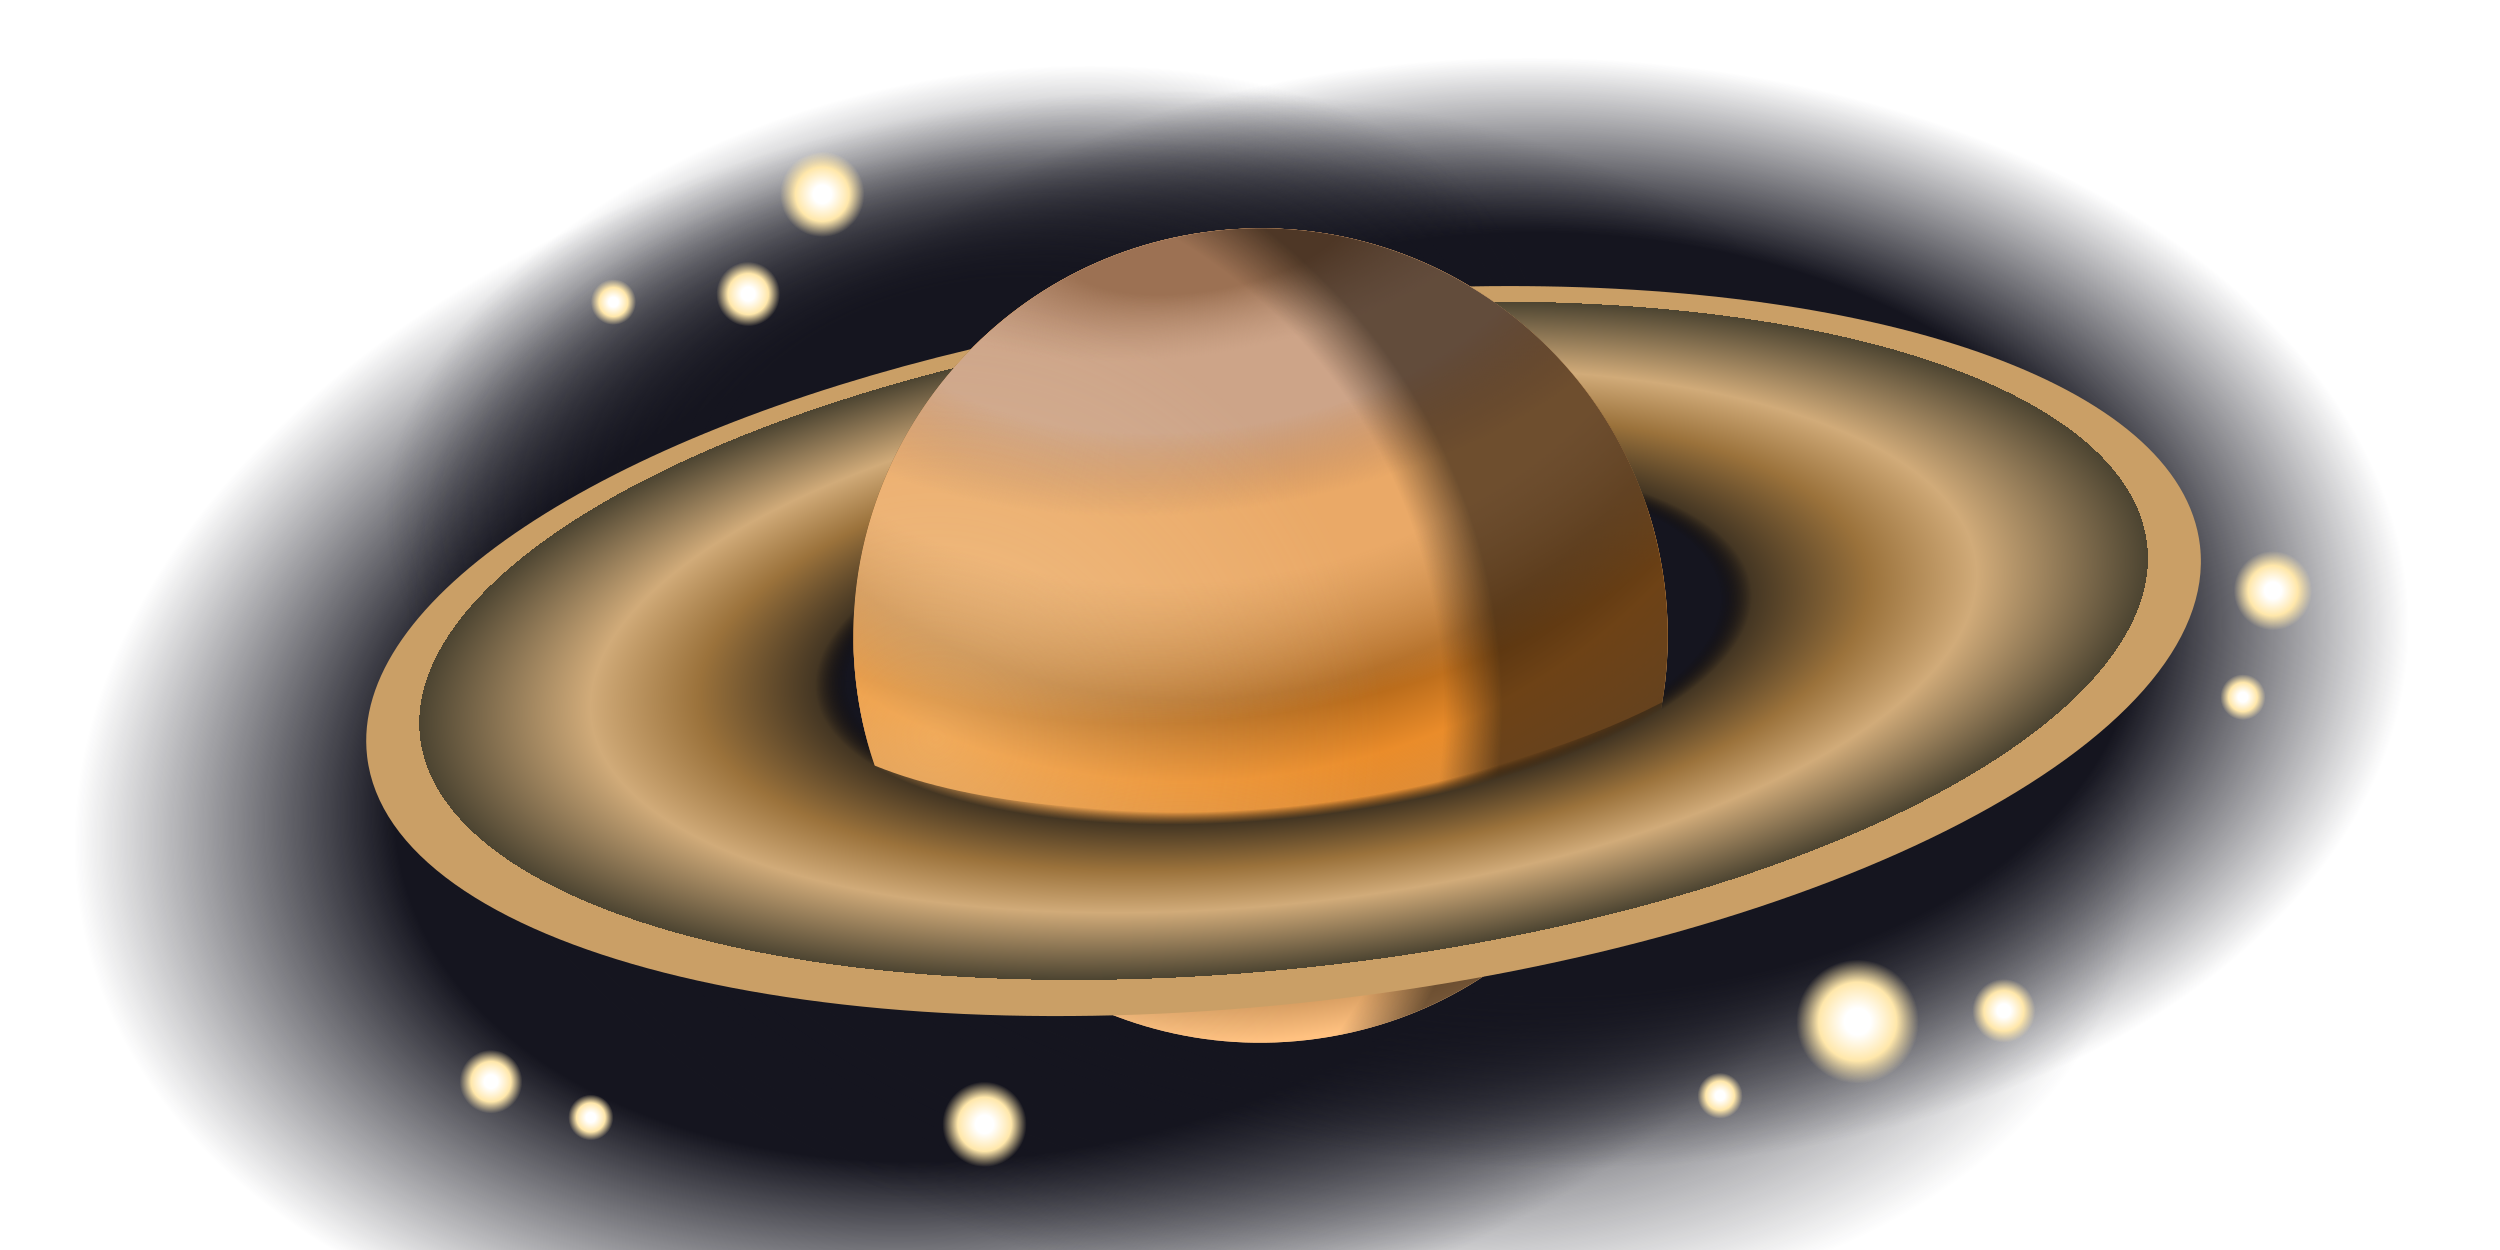
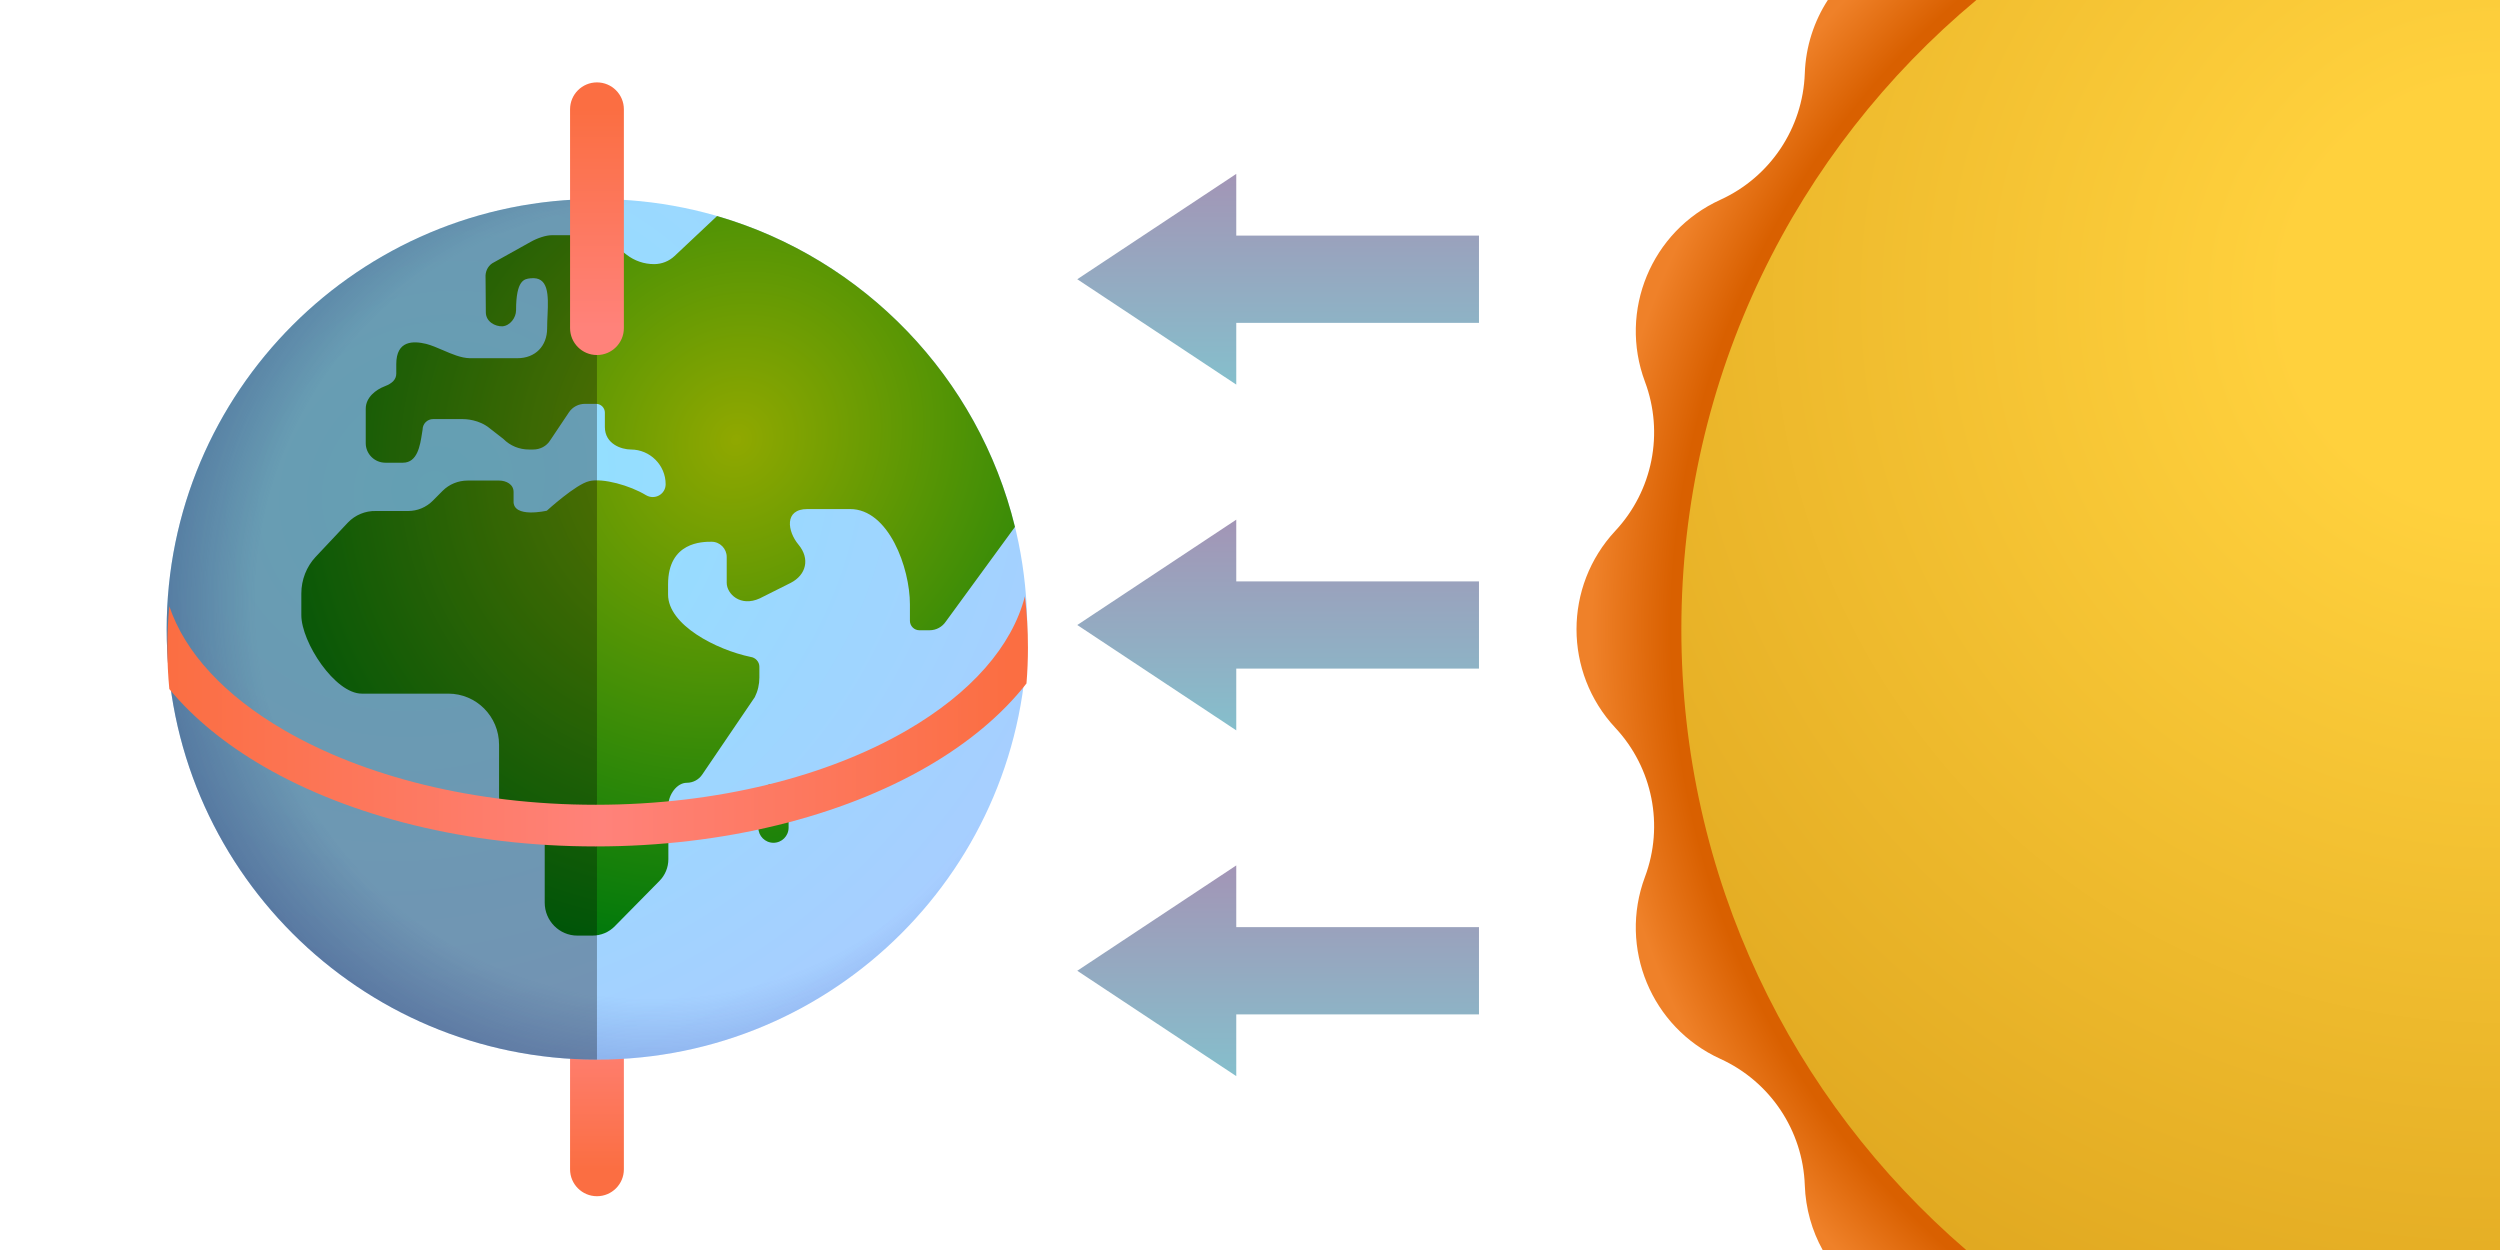
<svg xmlns="http://www.w3.org/2000/svg" viewBox="0 0 240 120" fill="none">
-   <path fill-rule="evenodd" clip-rule="evenodd" d="M231.507 120L19.588 120C-27.163 36.151 35.777 0.814 127.443 2.246C220.76 -1.846 250.16 49.91 231.507 120Z" fill="url(#paint0_radial_1372_901)" />
-   <path fill-rule="evenodd" clip-rule="evenodd" d="M231.507 120L19.588 120C-27.163 36.151 35.777 0.814 127.443 2.246C220.76 -1.846 250.16 49.91 231.507 120Z" fill="url(#paint1_radial_1372_901)" />
-   <path fill-rule="evenodd" clip-rule="evenodd" d="M231.507 120L19.588 120C-27.163 36.151 35.777 0.814 127.443 2.246C220.76 -1.846 250.16 49.91 231.507 120Z" fill="url(#paint2_radial_1372_901)" />
-   <path fill-rule="evenodd" clip-rule="evenodd" d="M231.507 120L19.588 120C-27.163 36.151 35.777 0.814 127.443 2.246C220.76 -1.846 250.16 49.91 231.507 120Z" fill="url(#paint3_radial_1372_901)" />
-   <path d="M82.992 18.655C82.992 20.918 81.178 22.752 78.942 22.752C76.705 22.752 74.891 20.918 74.891 18.655C74.891 16.392 76.705 14.558 78.942 14.558C81.178 14.558 82.992 16.392 82.992 18.655Z" fill="url(#paint4_radial_1372_901)" />
-   <path d="M184.21 98.077C184.21 101.363 181.576 104.028 178.327 104.028C175.078 104.028 172.444 101.363 172.444 98.077C172.444 94.79 175.078 92.126 178.327 92.126C181.576 92.126 184.21 94.79 184.21 98.077Z" fill="url(#paint5_radial_1372_901)" />
-   <path d="M98.564 107.936C98.564 110.199 96.75 112.033 94.513 112.033C92.276 112.033 90.463 110.199 90.463 107.936C90.463 105.674 92.276 103.839 94.513 103.839C96.75 103.839 98.564 105.674 98.564 107.936Z" fill="url(#paint6_radial_1372_901)" />
-   <path d="M167.302 105.186C167.302 106.398 166.33 107.381 165.131 107.381C163.932 107.381 162.96 106.398 162.96 105.186C162.96 103.973 163.932 102.99 165.131 102.99C166.33 102.99 167.302 103.973 167.302 105.186Z" fill="url(#paint7_radial_1372_901)" />
-   <path d="M58.89 107.277C58.89 108.49 57.918 109.473 56.719 109.473C55.52 109.473 54.548 108.49 54.548 107.277C54.548 106.064 55.52 105.081 56.719 105.081C57.918 105.081 58.89 106.064 58.89 107.277Z" fill="url(#paint8_radial_1372_901)" />
-   <path d="M50.153 103.839C50.153 105.524 48.802 106.89 47.136 106.89C45.47 106.89 44.12 105.524 44.12 103.839C44.12 102.154 45.47 100.788 47.136 100.788C48.802 100.788 50.153 102.154 50.153 103.839Z" fill="url(#paint9_radial_1372_901)" />
-   <path d="M217.491 66.924C217.491 68.136 216.519 69.12 215.32 69.12C214.122 69.12 213.15 68.136 213.15 66.924C213.15 65.711 214.122 64.728 215.32 64.728C216.519 64.728 217.491 65.711 217.491 66.924Z" fill="url(#paint10_radial_1372_901)" />
-   <path d="M221.961 56.701C221.961 58.8 220.279 60.502 218.203 60.502C216.128 60.502 214.446 58.8 214.446 56.701C214.446 54.602 216.128 52.9 218.203 52.9C220.279 52.9 221.961 54.602 221.961 56.701Z" fill="url(#paint11_radial_1372_901)" />
-   <path d="M61.061 28.998C61.061 30.21 60.089 31.194 58.89 31.194C57.691 31.194 56.719 30.21 56.719 28.998C56.719 27.785 57.691 26.802 58.89 26.802C60.089 26.802 61.061 27.785 61.061 28.998Z" fill="url(#paint12_radial_1372_901)" />
-   <path d="M74.891 28.23C74.891 29.942 73.52 31.329 71.828 31.329C70.137 31.329 68.765 29.942 68.765 28.23C68.765 26.519 70.137 25.132 71.828 25.132C73.52 25.132 74.891 26.519 74.891 28.23Z" fill="url(#paint13_radial_1372_901)" />
-   <path d="M195.396 97.039C195.396 98.727 194.043 100.095 192.374 100.095C190.705 100.095 189.352 98.727 189.352 97.039C189.352 95.351 190.705 93.982 192.374 93.982C194.043 93.982 195.396 95.351 195.396 97.039Z" fill="url(#paint14_radial_1372_901)" />
-   <path d="M159.72 55.599C162.708 76.978 147.799 96.732 126.42 99.72C105.041 102.708 85.288 87.8 82.299 66.421C79.311 45.041 94.22 25.288 115.599 22.3C136.978 19.311 156.731 34.22 159.72 55.599Z" fill="url(#paint15_radial_1372_901)" />
-   <path d="M159.72 55.599C162.708 76.978 147.799 96.732 126.42 99.72C105.041 102.708 85.288 87.8 82.299 66.421C79.311 45.041 94.22 25.288 115.599 22.3C136.978 19.311 156.731 34.22 159.72 55.599Z" fill="url(#paint16_radial_1372_901)" />
-   <path d="M159.72 55.599C162.708 76.978 147.799 96.732 126.42 99.72C105.041 102.708 85.288 87.8 82.299 66.421C79.311 45.041 94.22 25.288 115.599 22.3C136.978 19.311 156.731 34.22 159.72 55.599Z" fill="url(#paint17_radial_1372_901)" />
-   <path d="M159.72 55.599C162.708 76.978 147.799 96.732 126.42 99.72C105.041 102.708 85.288 87.8 82.299 66.421C79.311 45.041 94.22 25.288 115.599 22.3C136.978 19.311 156.731 34.22 159.72 55.599Z" fill="url(#paint18_radial_1372_901)" />
-   <path d="M159.72 55.599C162.708 76.978 147.799 96.732 126.42 99.72C105.041 102.708 85.288 87.8 82.299 66.421C79.311 45.041 94.22 25.288 115.599 22.3C136.978 19.311 156.731 34.22 159.72 55.599Z" fill="url(#paint19_radial_1372_901)" />
-   <path d="M159.72 55.599C162.708 76.978 147.799 96.732 126.42 99.72C105.041 102.708 85.288 87.8 82.299 66.421C79.311 45.041 94.22 25.288 115.599 22.3C136.978 19.311 156.731 34.22 159.72 55.599Z" fill="url(#paint20_radial_1372_901)" />
-   <path d="M159.72 55.599C162.708 76.978 147.799 96.732 126.42 99.72C105.041 102.708 85.288 87.8 82.299 66.421C79.311 45.041 94.22 25.288 115.599 22.3C136.978 19.311 156.731 34.22 159.72 55.599Z" fill="url(#paint21_radial_1372_901)" />
-   <path d="M159.72 55.599C162.708 76.978 147.799 96.732 126.42 99.72C105.041 102.708 85.288 87.8 82.299 66.421C79.311 45.041 94.22 25.288 115.599 22.3C136.978 19.311 156.731 34.22 159.72 55.599Z" fill="url(#paint22_radial_1372_901)" />
-   <path fill-rule="evenodd" clip-rule="evenodd" d="M125.381 76.913C108.609 78.84 93.427 77.349 83.963 73.494C83.204 71.232 82.641 68.869 82.299 66.421C80.545 53.87 84.959 41.88 93.228 33.512C57.983 41.884 33.515 57.584 35.242 72.614C37.371 91.138 78.486 101.628 127.076 96.043C175.665 90.459 213.328 70.916 211.2 52.392C209.398 36.716 179.674 26.793 141.128 27.498C150.893 33.368 158.02 43.437 159.72 55.599C160.283 59.63 160.21 63.602 159.578 67.415C151.051 71.835 138.979 75.35 125.381 76.913Z" fill="url(#paint23_radial_1372_901)" />
+   <path fill-rule="evenodd" clip-rule="evenodd" d="M57.309 93.163C58.735 93.163 59.892 94.32 59.892 95.746L59.892 112.254C59.892 113.681 58.735 114.837 57.309 114.837C55.882 114.837 54.726 113.681 54.726 112.254L54.726 95.746C54.726 94.32 55.882 93.163 57.309 93.163Z" fill="url(#paint0_linear_128_15511)" />
+   <path d="M57.308 101.723C80.122 101.723 98.617 83.229 98.617 60.415C98.617 37.601 80.122 19.106 57.308 19.106C34.494 19.106 16 37.601 16 60.415C16 83.229 34.494 101.723 57.308 101.723Z" fill="url(#paint1_radial_128_15511)" />
+   <path d="M57.308 101.723C80.122 101.723 98.617 83.229 98.617 60.415C98.617 37.601 80.122 19.106 57.308 19.106C34.494 19.106 16 37.601 16 60.415C16 83.229 34.494 101.723 57.308 101.723Z" fill="url(#paint2_radial_128_15511)" />
+   <path d="M64.76 24.576L68.838 20.74C82.94 24.832 93.933 36.239 97.436 50.582L90.807 59.657C90.459 60.183 89.879 60.504 89.24 60.504H88.253C87.76 60.504 87.353 60.095 87.353 59.598V58.02C87.353 54.514 85.318 48.869 81.607 48.869H77.504C75.257 48.869 75.591 51.012 76.651 52.28C77.787 53.639 77.394 55.193 75.913 55.953L72.94 57.444C71.073 58.297 69.765 57.005 69.765 55.953V53.469C69.765 52.68 69.126 52.008 68.314 52.008L68.297 52.008C67.455 52.007 64.134 52.007 64.134 56.099V57.075C64.134 60.002 68.767 62.377 72.058 63.064C72.522 63.122 72.9 63.531 72.9 63.999V65.051C72.9 65.694 72.754 66.337 72.464 66.921L67.408 74.365C67.076 74.855 66.523 75.147 65.932 75.147C64.974 75.147 64.192 76.291 64.163 77.255V82.49C64.163 83.265 63.858 84.009 63.314 84.561L59.055 88.883C58.475 89.497 57.691 89.818 56.849 89.818H55.427C53.686 89.818 52.293 88.386 52.293 86.662V80.499C52.293 78.863 51.451 78.454 50.842 78.454H49.826C48.781 78.454 47.91 77.577 47.91 76.525V71.499C47.91 68.781 45.733 66.589 43.034 66.589H34.733C32.15 66.589 28.928 61.651 28.928 59.05V56.975C28.928 55.66 29.422 54.404 30.293 53.469L33.398 50.167C34.095 49.436 35.081 49.027 36.097 49.056H39.174C40.074 49.056 40.915 48.706 41.554 48.063L42.483 47.128C43.121 46.485 43.992 46.134 44.892 46.134H47.91C48.578 46.134 49.332 46.485 49.303 47.274V48.092C49.216 49.787 52.496 49.027 52.496 49.027C52.496 49.027 55.282 46.485 56.559 46.193C57.865 45.871 60.477 46.602 62.016 47.537C62.857 48.033 63.902 47.449 63.902 46.485C63.902 44.644 62.393 43.153 60.564 43.153C59.664 43.153 58.068 42.622 58.068 40.996V39.617C58.068 39.15 57.691 38.77 57.227 38.77H56.153C55.543 38.77 54.963 39.062 54.615 39.588L52.815 42.277C52.467 42.832 51.857 43.153 51.19 43.153H50.783C49.855 43.153 48.984 42.803 48.316 42.131L47.039 41.137C45.995 40.26 44.659 40.231 44.398 40.231H41.583C41.002 40.231 40.567 40.699 40.567 41.254C40.548 41.365 40.53 41.484 40.51 41.61C40.332 42.764 40.077 44.42 38.681 44.42H36.997C35.952 44.42 35.111 43.572 35.111 42.549V39.238C35.111 38.156 36.069 37.412 36.945 37.078C37.662 36.804 38.042 36.422 38.042 35.867V34.961C38.042 32.653 39.696 32.721 40.915 33.013C41.434 33.15 41.974 33.383 42.521 33.618C43.382 33.99 44.26 34.369 45.095 34.387H49.681C51.393 34.387 52.525 33.218 52.525 31.523C52.525 31.1 52.545 30.659 52.566 30.224C52.656 28.285 52.666 26.532 50.937 26.716L50.911 26.719C50.343 26.779 49.542 26.863 49.542 29.782C49.542 30.512 48.962 31.268 48.236 31.326C47.54 31.355 46.64 30.884 46.64 29.978C46.626 29.071 46.626 28.587 46.626 28.129C46.626 27.671 46.626 27.24 46.611 26.438C46.64 25.912 46.93 25.416 47.424 25.182L50.937 23.224C51.605 22.843 52.437 22.581 52.959 22.581H56.674C57.545 22.581 58.446 22.99 59.055 23.604L60.158 24.456C60.912 25.04 61.839 25.356 62.793 25.356C63.524 25.356 64.228 25.077 64.76 24.576Z" fill="url(#paint3_radial_128_15511)" />
+   <path d="M74.253 75.259C73.451 75.259 72.8 75.909 72.8 76.711V79.454C72.8 80.257 73.451 80.907 74.253 80.907C75.055 80.907 75.705 80.257 75.705 79.454V76.711C75.705 75.909 75.055 75.259 74.253 75.259Z" fill="url(#paint4_radial_128_15511)" />
+   <path d="M57.309 101.723C34.495 101.723 16 83.229 16 60.415C16 37.601 34.495 19.106 57.309 19.106V101.723Z" fill="black" fill-opacity="0.3" />
+   <path fill-rule="evenodd" clip-rule="evenodd" d="M16.255 66.147C18.599 68.984 21.71 71.493 25.332 73.591C33.583 78.368 44.848 81.258 57.182 81.258C69.517 81.258 80.782 78.368 89.032 73.591C92.882 71.362 96.154 68.668 98.542 65.61C98.635 64.477 98.683 63.33 98.683 62.173C98.683 60.505 98.584 58.861 98.392 57.245C97.161 62.027 93.23 66.538 87.028 70.129C79.489 74.495 68.941 77.258 57.182 77.258C45.423 77.258 34.876 74.495 27.337 70.129C21.548 66.778 17.738 62.624 16.255 58.197C16.13 59.506 16.066 60.832 16.066 62.173C16.066 63.514 16.13 64.839 16.255 66.147Z" fill="url(#paint5_linear_128_15511)" />
+   <path d="M174.975 120C173.951 118.147 173.339 116.034 173.26 113.783C173.078 108.529 169.938 103.83 165.154 101.651C158.527 98.632 155.366 91.001 157.917 84.181C159.76 79.256 158.657 73.714 155.071 69.87C150.103 64.545 150.103 56.285 155.071 50.96C158.657 47.116 159.76 41.573 157.917 36.648C155.366 29.829 158.527 22.197 165.154 19.179C169.938 17 173.078 12.3 173.26 7.046C173.351 4.452 174.15 2.041 175.472 0H240V120H174.975Z" fill="url(#paint6_radial_128_15511)" />
+   <path d="M188.754 120H240V0H189.733C172.426 14.416 161.41 36.129 161.41 60.414C161.41 84.239 172.011 105.587 188.754 120Z" fill="url(#paint7_radial_128_15511)" />
+   <path fill-rule="evenodd" clip-rule="evenodd" d="M57.309 7.909C58.735 7.909 59.892 9.066 59.892 10.492L59.892 31.5C59.892 32.927 58.735 34.083 57.309 34.083C55.882 34.083 54.726 32.927 54.726 31.5L54.726 10.492C54.726 9.066 55.882 7.909 57.309 7.909Z" fill="url(#paint8_linear_128_15511)" />
+   <path fill-rule="evenodd" clip-rule="evenodd" d="M118.681 16.693L103.418 26.807L118.681 36.921V30.994H141.982V22.62H118.681V16.693Z" fill="url(#paint9_linear_128_15511)" />
+   <path fill-rule="evenodd" clip-rule="evenodd" d="M118.681 49.887L103.418 60.001L118.681 70.115V64.187H141.982V55.814H118.681V49.887Z" fill="url(#paint10_linear_128_15511)" />
+   <path fill-rule="evenodd" clip-rule="evenodd" d="M118.681 83.08L103.418 93.194L118.681 103.308V97.381H141.982V89.007H118.681V83.08Z" fill="url(#paint11_linear_128_15511)" />
  <defs>
-     <radialGradient id="paint0_radial_1372_901" cx="0" cy="0" r="1" gradientUnits="userSpaceOnUse" gradientTransform="translate(98.2721 70.4306) rotate(168.714) scale(96.3859 62.6861)">
-       <stop offset="0.635" stop-color="#15151F" />
-       <stop offset="0.958" stop-color="#15151F" stop-opacity="0" />
+     <linearGradient id="paint0_linear_128_15511" x1="59.442" y1="112.254" x2="59.442" y2="98.043" gradientUnits="userSpaceOnUse">
+       <stop stop-color="#FB6E42" />
+       <stop offset="1" stop-color="#FF827A" />
+     </linearGradient>
+     <radialGradient id="paint1_radial_128_15511" cx="0" cy="0" r="1" gradientUnits="userSpaceOnUse" gradientTransform="translate(41.5659 46.6906) rotate(60.2551) scale(61.2512 69.4171)">
+       <stop stop-color="#8EE4FF" />
+       <stop offset="1" stop-color="#A7CEFF" />
    </radialGradient>
-     <radialGradient id="paint1_radial_1372_901" cx="0" cy="0" r="1" gradientUnits="userSpaceOnUse" gradientTransform="translate(122.265 70.0176) rotate(-166.152) scale(88.005 57.054)">
-       <stop offset="0.444" stop-color="#15151F" />
-       <stop offset="0.958" stop-color="#15151F" stop-opacity="0" />
+     <radialGradient id="paint2_radial_128_15511" cx="0" cy="0" r="1" gradientUnits="userSpaceOnUse" gradientTransform="translate(62.631 57.7412) rotate(134.556) scale(55.2002 55.2002)">
+       <stop offset="0.69" stop-color="#2940A5" stop-opacity="0" />
+       <stop offset="1" stop-color="#2940A5" stop-opacity="0.53" />
    </radialGradient>
-     <radialGradient id="paint2_radial_1372_901" cx="0" cy="0" r="1" gradientUnits="userSpaceOnUse" gradientTransform="translate(148.627 58.9623) rotate(-178.28) scale(85.7514 55.5014)">
-       <stop offset="0.656" stop-color="#15151F" />
-       <stop offset="0.958" stop-color="#15151F" stop-opacity="0" />
+     <radialGradient id="paint3_radial_128_15511" cx="0" cy="0" r="1" gradientUnits="userSpaceOnUse" gradientTransform="translate(70.6945 42.2249) rotate(129.074) scale(50.5351 46.6255)">
+       <stop stop-color="#90A800" />
+       <stop offset="1" stop-color="#00790C" />
    </radialGradient>
-     <radialGradient id="paint3_radial_1372_901" cx="0" cy="0" r="1" gradientUnits="userSpaceOnUse" gradientTransform="translate(92.7776 41.9331) rotate(167.875) scale(58.9882 36.0649)">
-       <stop offset="0.406" stop-color="#15151F" />
-       <stop offset="0.958" stop-color="#15151F" stop-opacity="0" />
+     <radialGradient id="paint4_radial_128_15511" cx="0" cy="0" r="1" gradientUnits="userSpaceOnUse" gradientTransform="translate(70.6945 42.2249) rotate(129.074) scale(50.5351 46.6255)">
+       <stop stop-color="#90A800" />
+       <stop offset="1" stop-color="#00790C" />
    </radialGradient>
-     <radialGradient id="paint4_radial_1372_901" cx="0" cy="0" r="1" gradientUnits="userSpaceOnUse" gradientTransform="translate(78.9416 18.6551) rotate(90) scale(4.09685 4.05029)">
-       <stop offset="0.214" stop-color="white" />
-       <stop offset="0.635" stop-color="#FFE7AA" />
-       <stop offset="1" stop-color="#FFE7AA" stop-opacity="0" />
+     <linearGradient id="paint5_linear_128_15511" x1="96.797" y1="61.855" x2="16.066" y2="61.855" gradientUnits="userSpaceOnUse">
+       <stop stop-color="#FB6E42" />
+       <stop offset="0.483" stop-color="#FF827A" />
+       <stop offset="1" stop-color="#FB6E42" />
+     </linearGradient>
+     <radialGradient id="paint6_radial_128_15511" cx="0" cy="0" r="1" gradientUnits="userSpaceOnUse" gradientTransform="translate(240 60.415) rotate(90) scale(86.9681 86.9681)">
+       <stop offset="0.913" stop-color="#D96000" />
+       <stop offset="1" stop-color="#EF8129" />
    </radialGradient>
-     <radialGradient id="paint5_radial_1372_901" cx="0" cy="0" r="1" gradientUnits="userSpaceOnUse" gradientTransform="translate(178.327 98.0769) rotate(90) scale(5.95067 5.88304)">
-       <stop offset="0.214" stop-color="white" />
-       <stop offset="0.635" stop-color="#FFE7AA" />
-       <stop offset="1" stop-color="#FFE7AA" stop-opacity="0" />
+     <radialGradient id="paint7_radial_128_15511" cx="0" cy="0" r="1" gradientUnits="userSpaceOnUse" gradientTransform="translate(240 28.2744) rotate(112.061) scale(119.478 119.478)">
+       <stop offset="0.172" stop-color="#FFD13D" />
+       <stop offset="1" stop-color="#DCA21C" />
+       <stop offset="1" stop-color="#D89A29" />
    </radialGradient>
-     <radialGradient id="paint6_radial_1372_901" cx="0" cy="0" r="1" gradientUnits="userSpaceOnUse" gradientTransform="translate(94.5134 107.936) rotate(90) scale(4.09685 4.05029)">
-       <stop offset="0.214" stop-color="white" />
-       <stop offset="0.635" stop-color="#FFE7AA" />
-       <stop offset="1" stop-color="#FFE7AA" stop-opacity="0" />
-     </radialGradient>
-     <radialGradient id="paint7_radial_1372_901" cx="0" cy="0" r="1" gradientUnits="userSpaceOnUse" gradientTransform="translate(165.131 105.186) rotate(90) scale(2.19574 2.17079)">
-       <stop offset="0.214" stop-color="white" />
-       <stop offset="0.635" stop-color="#FFE7AA" />
-       <stop offset="1" stop-color="#FFE7AA" stop-opacity="0" />
-     </radialGradient>
-     <radialGradient id="paint8_radial_1372_901" cx="0" cy="0" r="1" gradientUnits="userSpaceOnUse" gradientTransform="translate(56.7193 107.277) rotate(90) scale(2.19574 2.17079)">
-       <stop offset="0.214" stop-color="white" />
-       <stop offset="0.635" stop-color="#FFE7AA" />
-       <stop offset="1" stop-color="#FFE7AA" stop-opacity="0" />
-     </radialGradient>
-     <radialGradient id="paint9_radial_1372_901" cx="0" cy="0" r="1" gradientUnits="userSpaceOnUse" gradientTransform="translate(47.1363 103.839) rotate(90) scale(3.05104 3.01636)">
-       <stop offset="0.214" stop-color="white" />
-       <stop offset="0.635" stop-color="#FFE7AA" />
-       <stop offset="1" stop-color="#FFE7AA" stop-opacity="0" />
-     </radialGradient>
-     <radialGradient id="paint10_radial_1372_901" cx="0" cy="0" r="1" gradientUnits="userSpaceOnUse" gradientTransform="translate(215.32 66.9238) rotate(90) scale(2.19574 2.17079)">
-       <stop offset="0.214" stop-color="white" />
-       <stop offset="0.635" stop-color="#FFE7AA" />
-       <stop offset="1" stop-color="#FFE7AA" stop-opacity="0" />
-     </radialGradient>
-     <radialGradient id="paint11_radial_1372_901" cx="0" cy="0" r="1" gradientUnits="userSpaceOnUse" gradientTransform="translate(218.203 56.7012) rotate(90) scale(3.80115 3.75795)">
-       <stop offset="0.214" stop-color="white" />
-       <stop offset="0.635" stop-color="#FFE7AA" />
-       <stop offset="1" stop-color="#FFE7AA" stop-opacity="0" />
-     </radialGradient>
-     <radialGradient id="paint12_radial_1372_901" cx="0" cy="0" r="1" gradientUnits="userSpaceOnUse" gradientTransform="translate(58.8901 28.9979) rotate(90) scale(2.19574 2.17079)">
-       <stop offset="0.214" stop-color="white" />
-       <stop offset="0.635" stop-color="#FFE7AA" />
-       <stop offset="1" stop-color="#FFE7AA" stop-opacity="0" />
-     </radialGradient>
-     <radialGradient id="paint13_radial_1372_901" cx="0" cy="0" r="1" gradientUnits="userSpaceOnUse" gradientTransform="translate(71.8284 28.2304) rotate(90) scale(3.09821 3.063)">
-       <stop offset="0.214" stop-color="white" />
-       <stop offset="0.635" stop-color="#FFE7AA" />
-       <stop offset="1" stop-color="#FFE7AA" stop-opacity="0" />
-     </radialGradient>
-     <radialGradient id="paint14_radial_1372_901" cx="0" cy="0" r="1" gradientUnits="userSpaceOnUse" gradientTransform="translate(192.374 97.0388) rotate(90) scale(3.05667 3.02193)">
-       <stop offset="0.214" stop-color="white" />
-       <stop offset="0.635" stop-color="#FFE7AA" />
-       <stop offset="1" stop-color="#FFE7AA" stop-opacity="0" />
-     </radialGradient>
-     <radialGradient id="paint15_radial_1372_901" cx="0" cy="0" r="1" gradientUnits="userSpaceOnUse" gradientTransform="translate(115.599 22.2996) rotate(172.043) scale(85.5288 110.481)">
-       <stop offset="0.919" stop-color="#E8B785" />
-       <stop offset="1" stop-color="#FDBA73" stop-opacity="0" />
-     </radialGradient>
-     <radialGradient id="paint16_radial_1372_901" cx="0" cy="0" r="1" gradientUnits="userSpaceOnUse" gradientTransform="translate(115.599 22.2996) rotate(172.043) scale(73.4135 77.8017)">
-       <stop offset="0.919" stop-color="#B68048" />
-       <stop offset="1" stop-color="#FFC180" />
-     </radialGradient>
-     <radialGradient id="paint17_radial_1372_901" cx="0" cy="0" r="1" gradientUnits="userSpaceOnUse" gradientTransform="translate(115.599 22.2996) rotate(172.043) scale(76.0096 68.7308)">
-       <stop offset="0.652" stop-color="#A75F15" />
-       <stop offset="0.766" stop-color="#EA8C2A" />
-       <stop offset="1" stop-color="#FF9E37" stop-opacity="0" />
-     </radialGradient>
-     <radialGradient id="paint18_radial_1372_901" cx="0" cy="0" r="1" gradientUnits="userSpaceOnUse" gradientTransform="translate(115.599 22.2996) rotate(172.043) scale(65.0481 46.7308)">
-       <stop offset="0.714" stop-color="#EAA967" />
-       <stop offset="1" stop-color="#FFCF9B" stop-opacity="0" />
-     </radialGradient>
-     <radialGradient id="paint19_radial_1372_901" cx="0" cy="0" r="1" gradientUnits="userSpaceOnUse" gradientTransform="translate(115.599 22.2996) rotate(172.043) scale(47.1635 26.8269)">
-       <stop offset="0.706" stop-color="#CDA488" />
-       <stop offset="1" stop-color="#B07D5A" stop-opacity="0" />
-     </radialGradient>
-     <radialGradient id="paint20_radial_1372_901" cx="0" cy="0" r="1" gradientUnits="userSpaceOnUse" gradientTransform="translate(115.599 22.2996) rotate(170.634) scale(28.9669 11.6701)">
-       <stop offset="0.483" stop-color="#9C7153" />
-       <stop offset="1" stop-color="#B48B6F" stop-opacity="0" />
-     </radialGradient>
-     <radialGradient id="paint21_radial_1372_901" cx="0" cy="0" r="1" gradientUnits="userSpaceOnUse" gradientTransform="translate(89.7826 70.7722) rotate(38.5584) scale(42.9332)">
-       <stop stop-color="#FFF0CB" stop-opacity="0.3" />
-       <stop offset="1" stop-color="#FFF0CB" stop-opacity="0" />
-     </radialGradient>
-     <radialGradient id="paint22_radial_1372_901" cx="0" cy="0" r="1" gradientUnits="userSpaceOnUse" gradientTransform="translate(86.2908 68.2298) rotate(112.988) scale(72.8882)">
-       <stop offset="0.717" stop-color="#1A1108" stop-opacity="0" />
-       <stop offset="0.794" stop-color="#1A1108" stop-opacity="0.6" />
-     </radialGradient>
-     <radialGradient id="paint23_radial_1372_901" cx="0" cy="0" r="1" gradientUnits="userSpaceOnUse" gradientTransform="translate(123.221 61.5128) rotate(83.7012) scale(31.4107 83.5978)">
-       <stop offset="0.505" stop-color="#0D0700" stop-opacity="0" />
-       <stop offset="0.542" stop-color="#443623" />
-       <stop offset="0.677" stop-color="#9B723B" />
-       <stop offset="0.802" stop-color="#D1AB79" />
-       <stop offset="1" stop-color="#4C4431" />
-       <stop offset="1" stop-color="#CA9F66" />
-     </radialGradient>
+     <linearGradient id="paint8_linear_128_15511" x1="57.309" y1="10.492" x2="57.309" y2="31.5" gradientUnits="userSpaceOnUse">
+       <stop stop-color="#FB6E42" />
+       <stop offset="1" stop-color="#FF827A" />
+     </linearGradient>
+     <linearGradient id="paint9_linear_128_15511" x1="119.012" y1="16.693" x2="119.012" y2="36.921" gradientUnits="userSpaceOnUse">
+       <stop stop-color="#A395B6" />
+       <stop offset="1" stop-color="#85BFCC" />
+     </linearGradient>
+     <linearGradient id="paint10_linear_128_15511" x1="119.012" y1="49.887" x2="119.012" y2="70.115" gradientUnits="userSpaceOnUse">
+       <stop stop-color="#A395B6" />
+       <stop offset="1" stop-color="#85BFCC" />
+     </linearGradient>
+     <linearGradient id="paint11_linear_128_15511" x1="119.012" y1="83.08" x2="119.012" y2="103.308" gradientUnits="userSpaceOnUse">
+       <stop stop-color="#A395B6" />
+       <stop offset="1" stop-color="#85BFCC" />
+     </linearGradient>
  </defs>
</svg>
